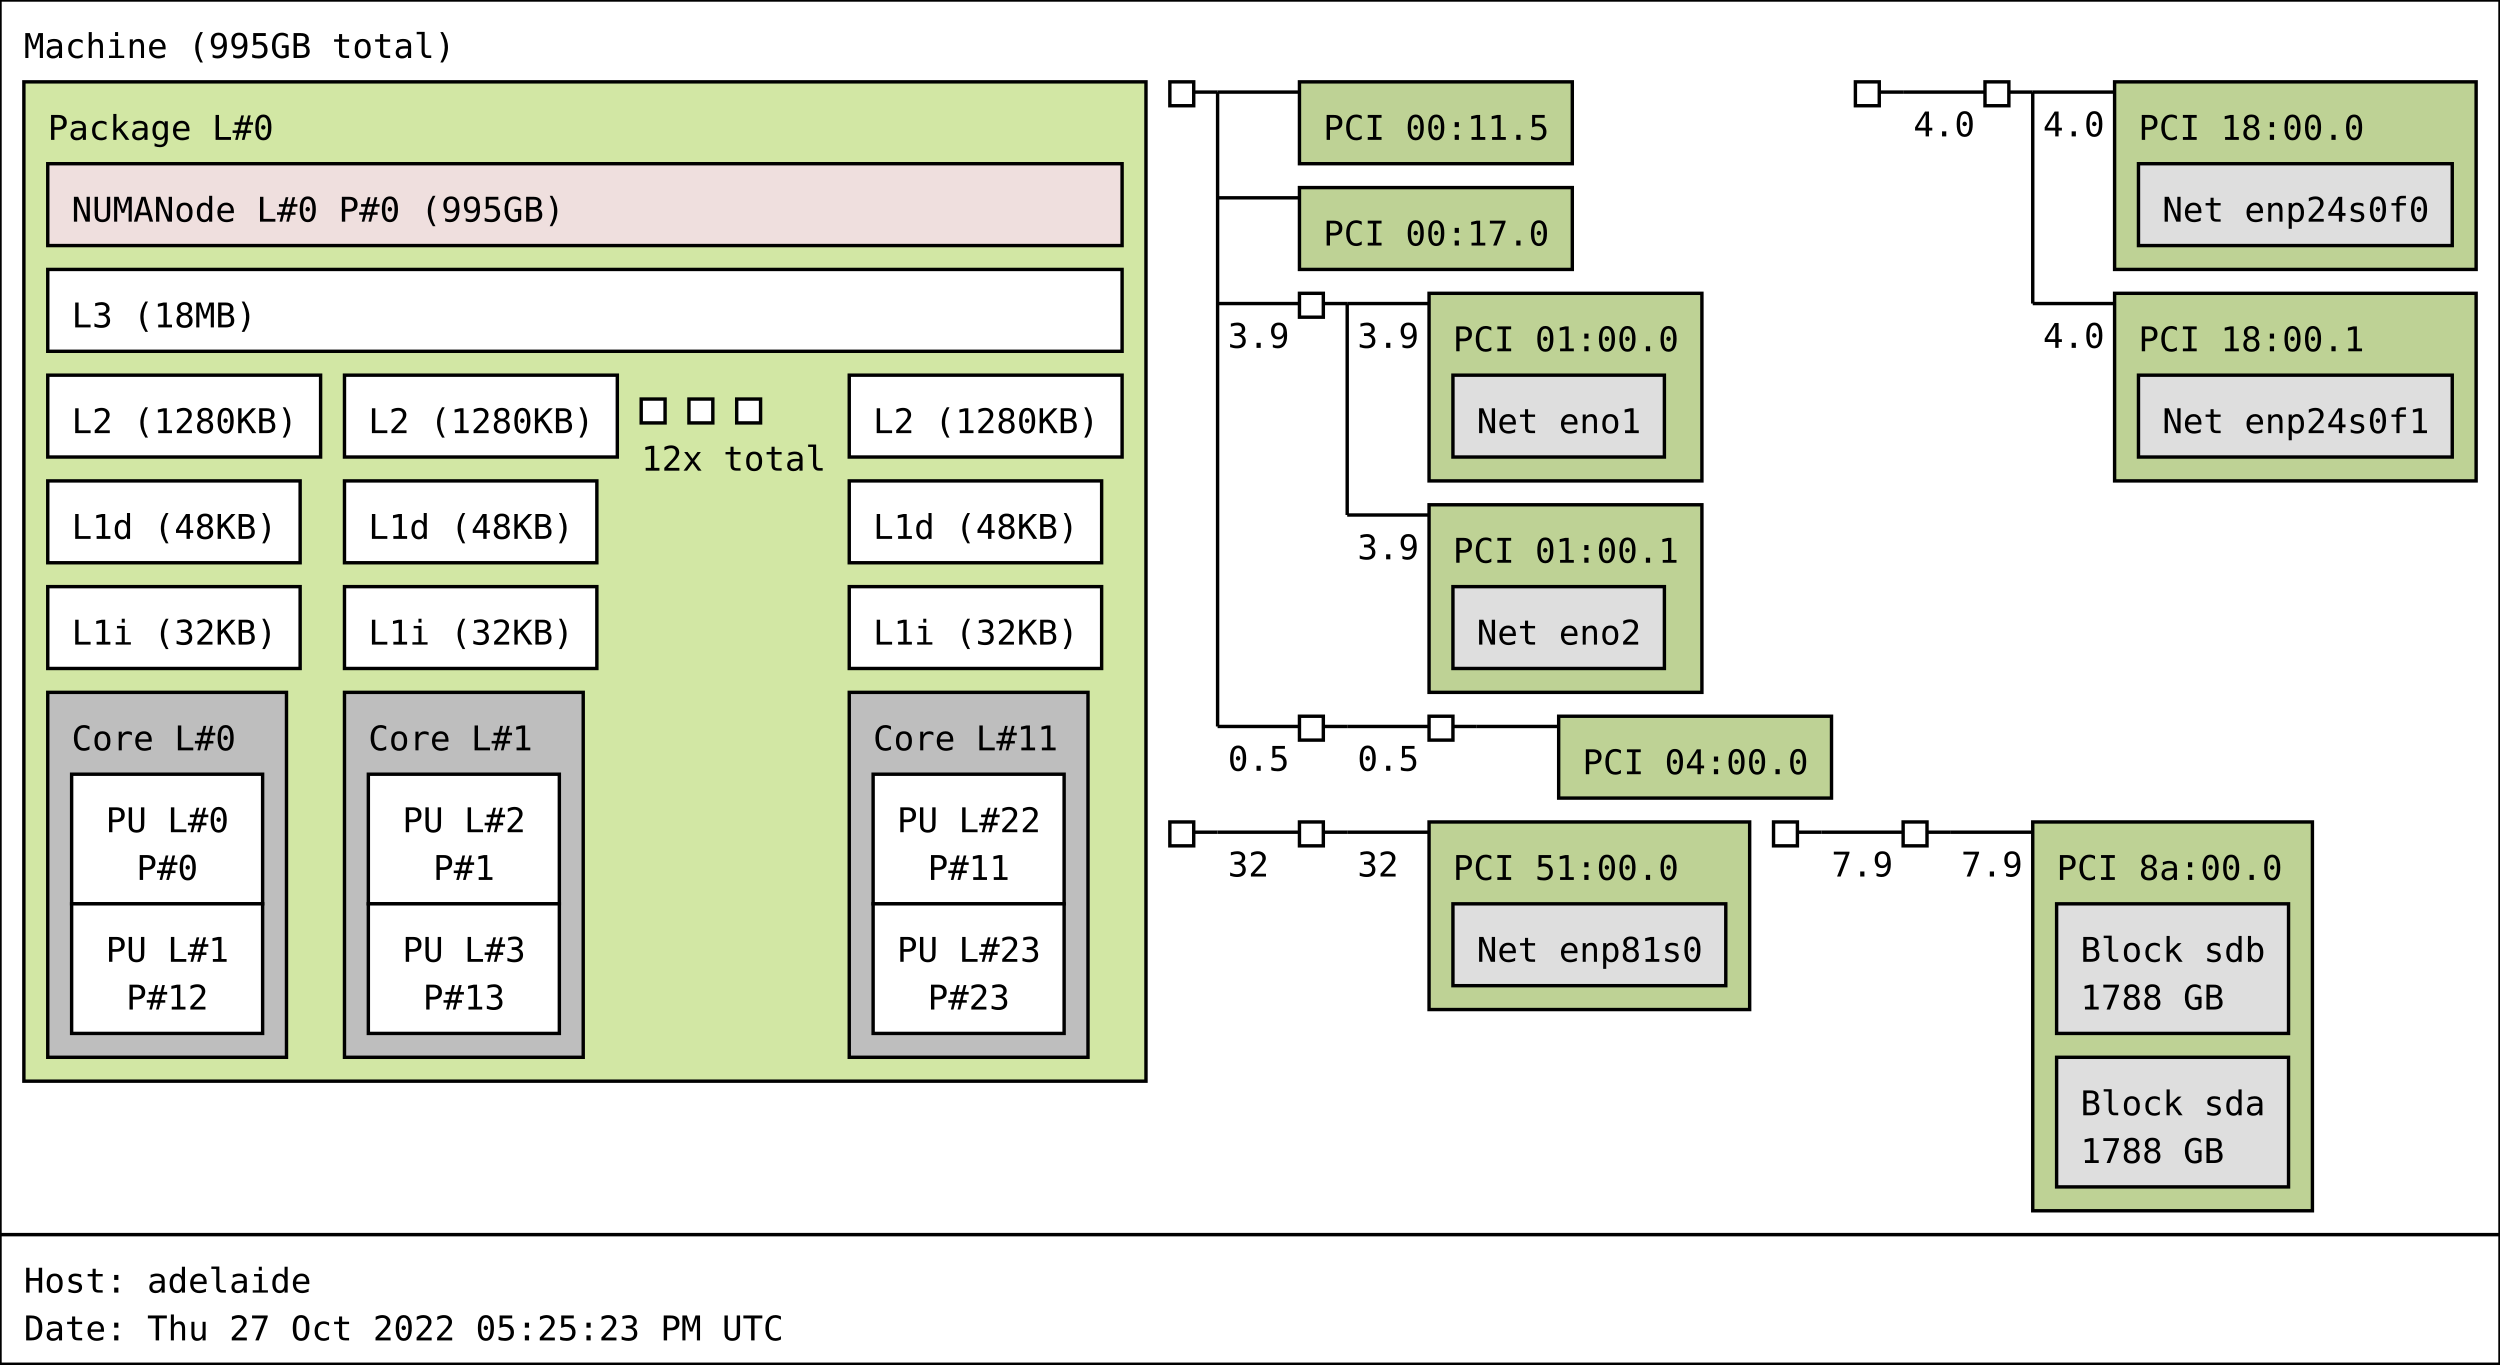
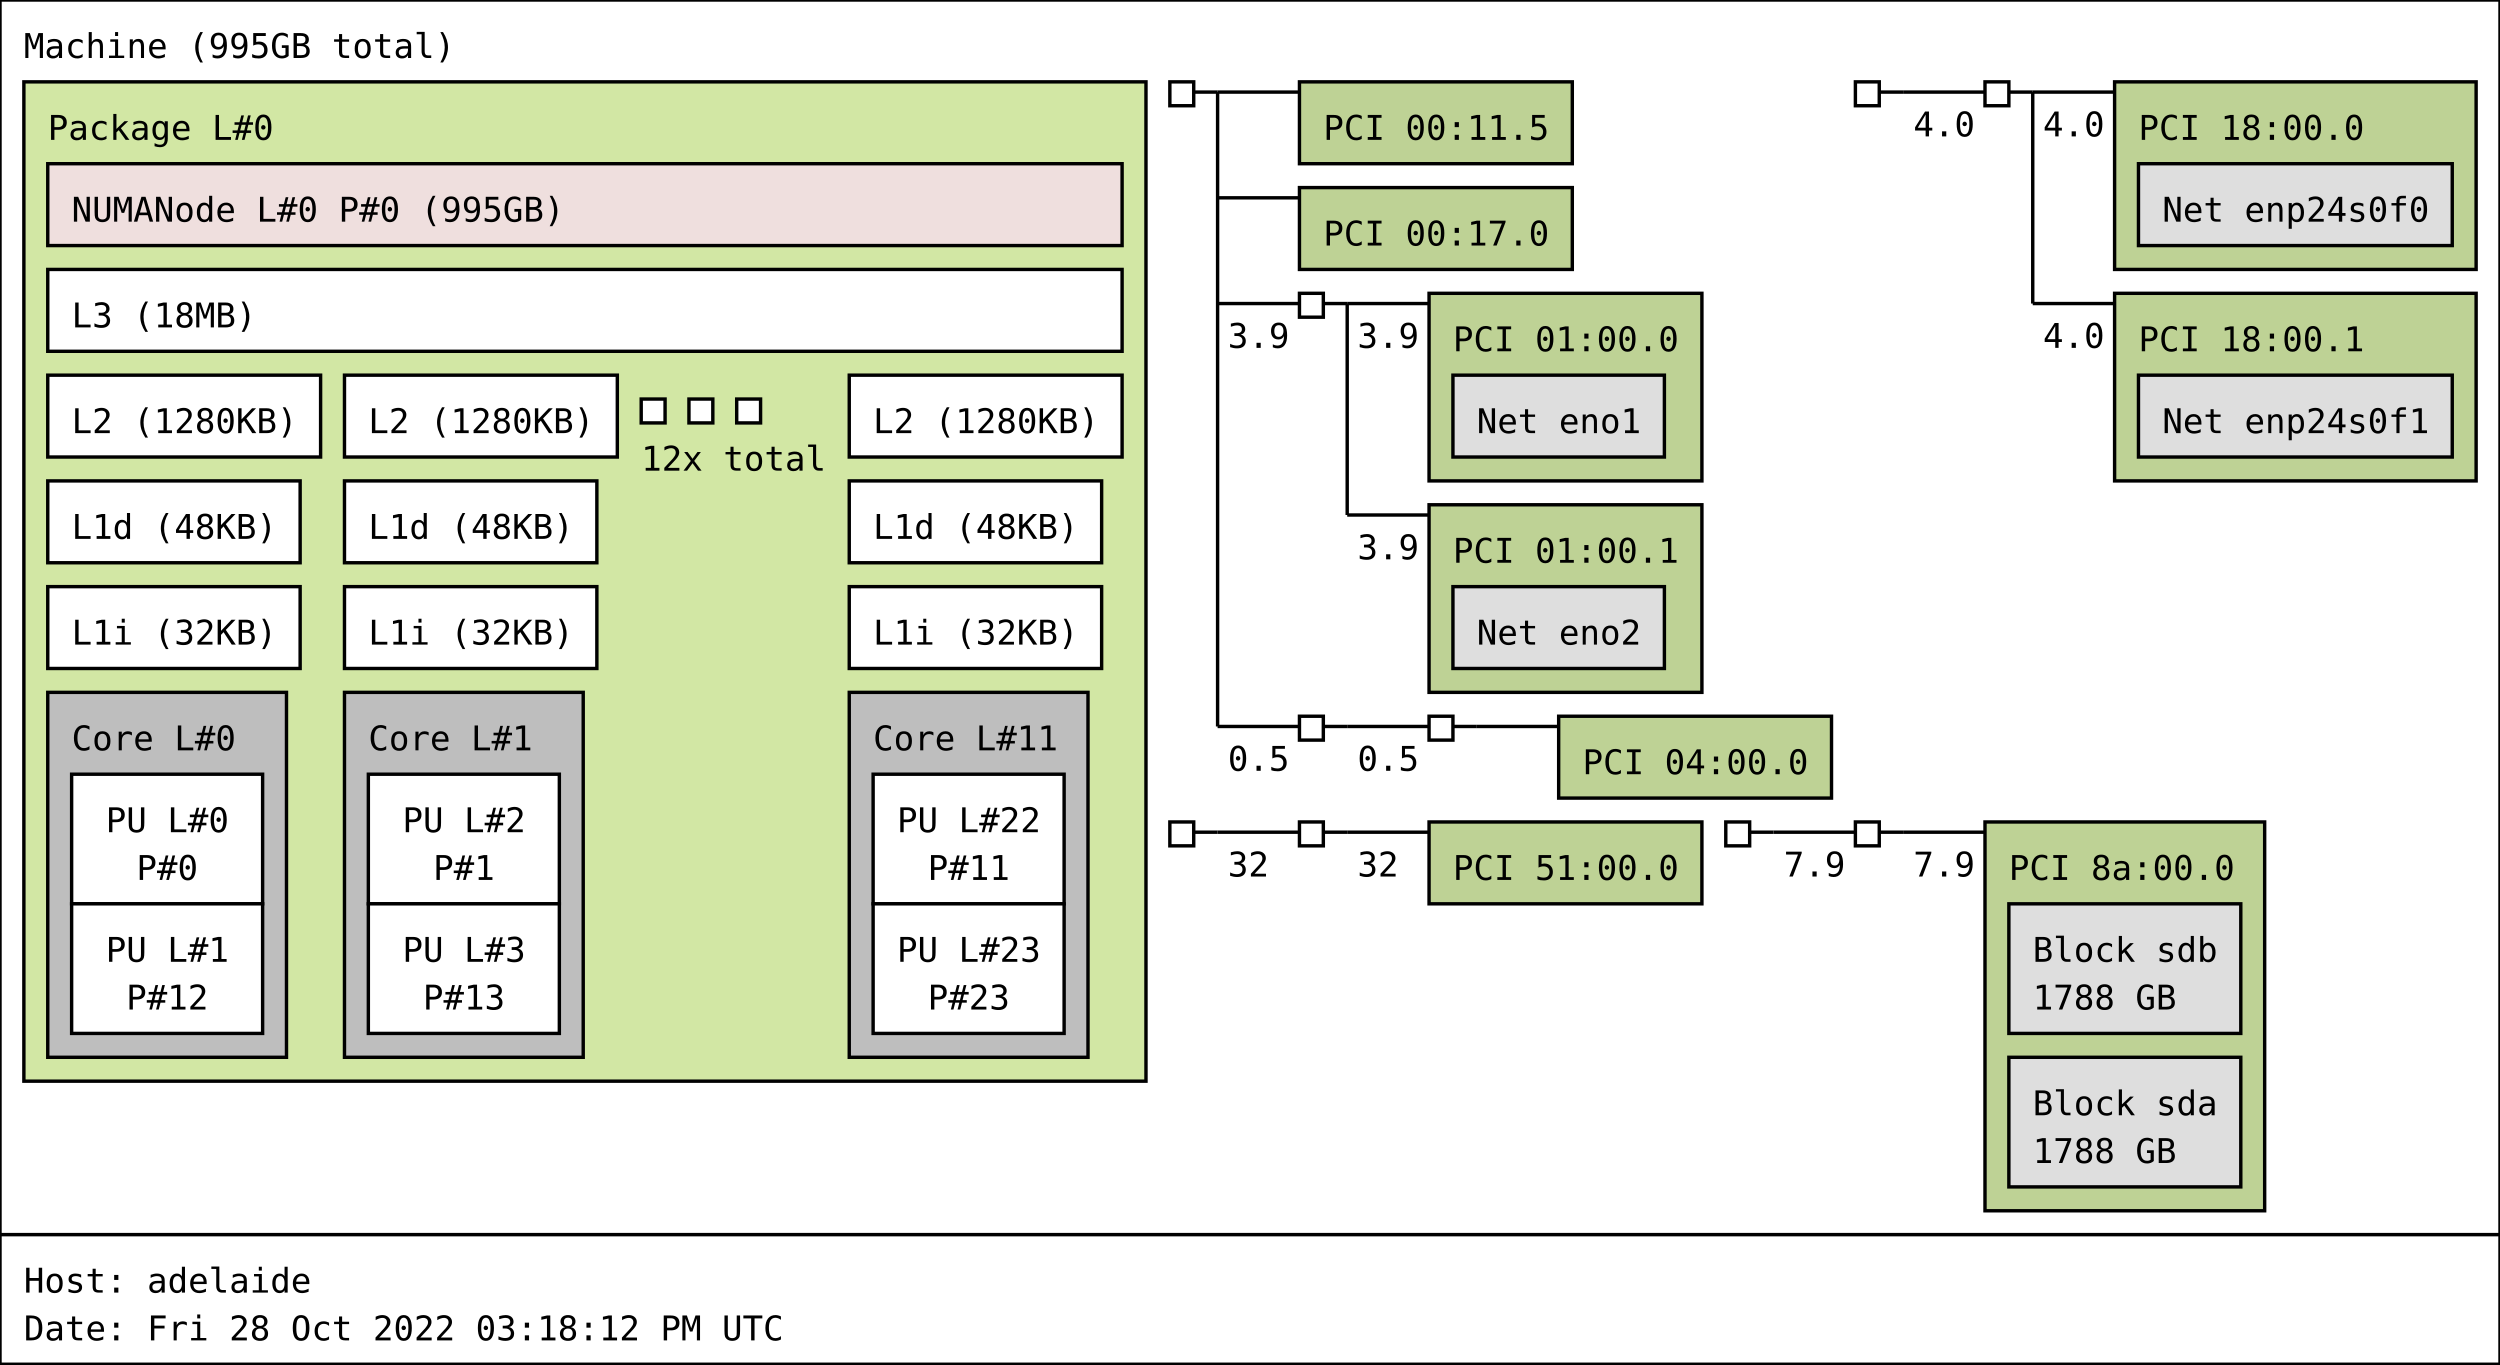
<svg xmlns="http://www.w3.org/2000/svg" width="733px" height="400px" viewBox="0 0 733px 400px" version="1.1">
  <rect id="Machine_0_rect" class="Machine" x="0" y="0" width="733" height="362" fill="rgb(255,255,255)" stroke="rgb(0,0,0)" stroke-width="1" />
  <text id="Machine_0_text" class="Machine" font-family="Monospace" x="7" y="17" fill="rgb(0,0,0)" font-size="10px">Machine (995GB total)</text>
  <rect id="Package_0_rect" class="Package" x="7" y="24" width="329" height="293" fill="rgb(210,231,164)" stroke="rgb(0,0,0)" stroke-width="1" />
  <text id="Package_0_text" class="Package" font-family="Monospace" x="14" y="41" fill="rgb(0,0,0)" font-size="10px">Package L#0</text>
  <rect id="L3_0_rect" class="L3" x="14" y="79" width="315" height="24" fill="rgb(255,255,255)" stroke="rgb(0,0,0)" stroke-width="1" />
  <text id="L3_0_text" class="L3" font-family="Monospace" x="21" y="96" fill="rgb(0,0,0)" font-size="10px">L3 (18MB)</text>
  <rect id="L2_0_rect" class="L2" x="14" y="110" width="80" height="24" fill="rgb(255,255,255)" stroke="rgb(0,0,0)" stroke-width="1" />
  <text id="L2_0_text" class="L2" font-family="Monospace" x="21" y="127" fill="rgb(0,0,0)" font-size="10px">L2 (1280KB)</text>
  <rect id="L1d_0_rect" class="L1d" x="14" y="141" width="74" height="24" fill="rgb(255,255,255)" stroke="rgb(0,0,0)" stroke-width="1" />
  <text id="L1d_0_text" class="L1d" font-family="Monospace" x="21" y="158" fill="rgb(0,0,0)" font-size="10px">L1d (48KB)</text>
  <rect id="L1i_0_rect" class="L1i" x="14" y="172" width="74" height="24" fill="rgb(255,255,255)" stroke="rgb(0,0,0)" stroke-width="1" />
  <text id="L1i_0_text" class="L1i" font-family="Monospace" x="21" y="189" fill="rgb(0,0,0)" font-size="10px">L1i (32KB)</text>
  <rect id="Core_0_rect" class="Core" x="14" y="203" width="70" height="107" fill="rgb(190,190,190)" stroke="rgb(0,0,0)" stroke-width="1" />
  <text id="Core_0_text" class="Core" font-family="Monospace" x="21" y="220" fill="rgb(0,0,0)" font-size="10px">Core L#0</text>
  <rect id="PU_0_rect" class="PU" x="21" y="227" width="56" height="38" fill="rgb(255,255,255)" stroke="rgb(0,0,0)" stroke-width="1" />
  <text id="PU_0_text" class="PU" font-family="Monospace" x="31" y="244" fill="rgb(0,0,0)" font-size="10px">PU L#0</text>
  <text id="PU_0_text_1" class="PU" font-family="Monospace" x="40" y="258" fill="rgb(0,0,0)" font-size="10px">P#0</text>
  <rect id="PU_1_rect" class="PU" x="21" y="265" width="56" height="38" fill="rgb(255,255,255)" stroke="rgb(0,0,0)" stroke-width="1" />
  <text id="PU_1_text" class="PU" font-family="Monospace" x="31" y="282" fill="rgb(0,0,0)" font-size="10px">PU L#1</text>
  <text id="PU_1_text_1" class="PU" font-family="Monospace" x="37" y="296" fill="rgb(0,0,0)" font-size="10px">P#12</text>
  <rect id="L2_1_rect" class="L2" x="101" y="110" width="80" height="24" fill="rgb(255,255,255)" stroke="rgb(0,0,0)" stroke-width="1" />
  <text id="L2_1_text" class="L2" font-family="Monospace" x="108" y="127" fill="rgb(0,0,0)" font-size="10px">L2 (1280KB)</text>
  <rect id="L1d_1_rect" class="L1d" x="101" y="141" width="74" height="24" fill="rgb(255,255,255)" stroke="rgb(0,0,0)" stroke-width="1" />
  <text id="L1d_1_text" class="L1d" font-family="Monospace" x="108" y="158" fill="rgb(0,0,0)" font-size="10px">L1d (48KB)</text>
  <rect id="L1i_1_rect" class="L1i" x="101" y="172" width="74" height="24" fill="rgb(255,255,255)" stroke="rgb(0,0,0)" stroke-width="1" />
  <text id="L1i_1_text" class="L1i" font-family="Monospace" x="108" y="189" fill="rgb(0,0,0)" font-size="10px">L1i (32KB)</text>
  <rect id="Core_1_rect" class="Core" x="101" y="203" width="70" height="107" fill="rgb(190,190,190)" stroke="rgb(0,0,0)" stroke-width="1" />
  <text id="Core_1_text" class="Core" font-family="Monospace" x="108" y="220" fill="rgb(0,0,0)" font-size="10px">Core L#1</text>
  <rect id="PU_2_rect" class="PU" x="108" y="227" width="56" height="38" fill="rgb(255,255,255)" stroke="rgb(0,0,0)" stroke-width="1" />
  <text id="PU_2_text" class="PU" font-family="Monospace" x="118" y="244" fill="rgb(0,0,0)" font-size="10px">PU L#2</text>
  <text id="PU_2_text_1" class="PU" font-family="Monospace" x="127" y="258" fill="rgb(0,0,0)" font-size="10px">P#1</text>
  <rect id="PU_3_rect" class="PU" x="108" y="265" width="56" height="38" fill="rgb(255,255,255)" stroke="rgb(0,0,0)" stroke-width="1" />
  <text id="PU_3_text" class="PU" font-family="Monospace" x="118" y="282" fill="rgb(0,0,0)" font-size="10px">PU L#3</text>
  <text id="PU_3_text_1" class="PU" font-family="Monospace" x="124" y="296" fill="rgb(0,0,0)" font-size="10px">P#13</text>
  <rect id="L2_2_rect" class="L2" x="188" y="117" width="7" height="7" fill="rgb(255,255,255)" stroke="rgb(0,0,0)" stroke-width="1" />
  <rect id="L2_2_rect" class="L2" x="202" y="117" width="7" height="7" fill="rgb(255,255,255)" stroke="rgb(0,0,0)" stroke-width="1" />
  <rect id="L2_2_rect" class="L2" x="216" y="117" width="7" height="7" fill="rgb(255,255,255)" stroke="rgb(0,0,0)" stroke-width="1" />
  <text id="L2_2_text" class="L2" font-family="Monospace" x="188" y="138" fill="rgb(0,0,0)" font-size="10px">12x total</text>
  <rect id="L2_11_rect" class="L2" x="249" y="110" width="80" height="24" fill="rgb(255,255,255)" stroke="rgb(0,0,0)" stroke-width="1" />
  <text id="L2_11_text" class="L2" font-family="Monospace" x="256" y="127" fill="rgb(0,0,0)" font-size="10px">L2 (1280KB)</text>
  <rect id="L1d_11_rect" class="L1d" x="249" y="141" width="74" height="24" fill="rgb(255,255,255)" stroke="rgb(0,0,0)" stroke-width="1" />
  <text id="L1d_11_text" class="L1d" font-family="Monospace" x="256" y="158" fill="rgb(0,0,0)" font-size="10px">L1d (48KB)</text>
  <rect id="L1i_11_rect" class="L1i" x="249" y="172" width="74" height="24" fill="rgb(255,255,255)" stroke="rgb(0,0,0)" stroke-width="1" />
  <text id="L1i_11_text" class="L1i" font-family="Monospace" x="256" y="189" fill="rgb(0,0,0)" font-size="10px">L1i (32KB)</text>
  <rect id="Core_11_rect" class="Core" x="249" y="203" width="70" height="107" fill="rgb(190,190,190)" stroke="rgb(0,0,0)" stroke-width="1" />
  <text id="Core_11_text" class="Core" font-family="Monospace" x="256" y="220" fill="rgb(0,0,0)" font-size="10px">Core L#11</text>
  <rect id="PU_22_rect" class="PU" x="256" y="227" width="56" height="38" fill="rgb(255,255,255)" stroke="rgb(0,0,0)" stroke-width="1" />
  <text id="PU_22_text" class="PU" font-family="Monospace" x="263" y="244" fill="rgb(0,0,0)" font-size="10px">PU L#22</text>
  <text id="PU_22_text_1" class="PU" font-family="Monospace" x="272" y="258" fill="rgb(0,0,0)" font-size="10px">P#11</text>
  <rect id="PU_23_rect" class="PU" x="256" y="265" width="56" height="38" fill="rgb(255,255,255)" stroke="rgb(0,0,0)" stroke-width="1" />
  <text id="PU_23_text" class="PU" font-family="Monospace" x="263" y="282" fill="rgb(0,0,0)" font-size="10px">PU L#23</text>
  <text id="PU_23_text_1" class="PU" font-family="Monospace" x="272" y="296" fill="rgb(0,0,0)" font-size="10px">P#23</text>
  <rect id="NUMANode_0_rect" class="NUMANode" x="14" y="48" width="315" height="24" fill="rgb(239,223,222)" stroke="rgb(0,0,0)" stroke-width="1" />
  <text id="NUMANode_0_text" class="NUMANode" font-family="Monospace" x="21" y="65" fill="rgb(0,0,0)" font-size="10px">NUMANode L#0 P#0 (995GB)</text>
  <rect id="HostBridge_0_rect" class="HostBridge" x="343" y="24" width="7" height="7" fill="rgb(255,255,255)" stroke="rgb(0,0,0)" stroke-width="1" />
  <line id="HostBridge_0_line" class="HostBridge" x1="350" y1="27" x2="357" y2="27" stroke="rgb(0,0,0)" stroke-width="1" />
  <line id="HostBridge_0_line_2" class="HostBridge" x1="357" y1="27" x2="381" y2="27" stroke="rgb(0,0,0)" stroke-width="1" />
  <line id="HostBridge_0_line_3" class="HostBridge" x1="357" y1="58" x2="381" y2="58" stroke="rgb(0,0,0)" stroke-width="1" />
  <line id="HostBridge_0_line_4" class="HostBridge" x1="357" y1="89" x2="381" y2="89" stroke="rgb(0,0,0)" stroke-width="1" />
  <text id="HostBridge_0_text_4" class="HostBridge" font-family="Monospace" x="360" y="102" fill="rgb(0,0,0)" font-size="10px">3.9</text>
  <line id="HostBridge_0_line_5" class="HostBridge" x1="357" y1="213" x2="381" y2="213" stroke="rgb(0,0,0)" stroke-width="1" />
  <text id="HostBridge_0_text_5" class="HostBridge" font-family="Monospace" x="360" y="226" fill="rgb(0,0,0)" font-size="10px">0.5</text>
  <line id="HostBridge_0_line_1" class="HostBridge" x1="357" y1="27" x2="357" y2="213" stroke="rgb(0,0,0)" stroke-width="1" />
  <rect id="PCI_0_rect" class="PCI" x="381" y="24" width="80" height="24" fill="rgb(190,210,149)" stroke="rgb(0,0,0)" stroke-width="1" />
  <text id="PCI_0_text" class="PCI" font-family="Monospace" x="388" y="41" fill="rgb(0,0,0)" font-size="10px">PCI 00:11.5</text>
  <rect id="PCI_1_rect" class="PCI" x="381" y="55" width="80" height="24" fill="rgb(190,210,149)" stroke="rgb(0,0,0)" stroke-width="1" />
  <text id="PCI_1_text" class="PCI" font-family="Monospace" x="388" y="72" fill="rgb(0,0,0)" font-size="10px">PCI 00:17.0</text>
  <rect id="PCIBridge_1_rect" class="PCIBridge" x="381" y="86" width="7" height="7" fill="rgb(255,255,255)" stroke="rgb(0,0,0)" stroke-width="1" />
  <line id="PCIBridge_1_line" class="PCIBridge" x1="388" y1="89" x2="395" y2="89" stroke="rgb(0,0,0)" stroke-width="1" />
  <line id="PCIBridge_1_line_2" class="PCIBridge" x1="395" y1="89" x2="419" y2="89" stroke="rgb(0,0,0)" stroke-width="1" />
  <text id="PCIBridge_1_text_2" class="PCIBridge" font-family="Monospace" x="398" y="102" fill="rgb(0,0,0)" font-size="10px">3.9</text>
  <line id="PCIBridge_1_line_3" class="PCIBridge" x1="395" y1="151" x2="419" y2="151" stroke="rgb(0,0,0)" stroke-width="1" />
  <text id="PCIBridge_1_text_3" class="PCIBridge" font-family="Monospace" x="398" y="164" fill="rgb(0,0,0)" font-size="10px">3.9</text>
  <line id="PCIBridge_1_line_1" class="PCIBridge" x1="395" y1="89" x2="395" y2="151" stroke="rgb(0,0,0)" stroke-width="1" />
  <rect id="PCI_2_rect" class="PCI" x="419" y="86" width="80" height="55" fill="rgb(190,210,149)" stroke="rgb(0,0,0)" stroke-width="1" />
  <text id="PCI_2_text" class="PCI" font-family="Monospace" x="426" y="103" fill="rgb(0,0,0)" font-size="10px">PCI 01:00.0</text>
  <rect id="Net_0_rect" class="Net" x="426" y="110" width="62" height="24" fill="rgb(222,222,222)" stroke="rgb(0,0,0)" stroke-width="1" />
  <text id="Net_0_text" class="Net" font-family="Monospace" x="433" y="127" fill="rgb(0,0,0)" font-size="10px">Net eno1</text>
  <rect id="PCI_3_rect" class="PCI" x="419" y="148" width="80" height="55" fill="rgb(190,210,149)" stroke="rgb(0,0,0)" stroke-width="1" />
  <text id="PCI_3_text" class="PCI" font-family="Monospace" x="426" y="165" fill="rgb(0,0,0)" font-size="10px">PCI 01:00.1</text>
  <rect id="Net_1_rect" class="Net" x="426" y="172" width="62" height="24" fill="rgb(222,222,222)" stroke="rgb(0,0,0)" stroke-width="1" />
  <text id="Net_1_text" class="Net" font-family="Monospace" x="433" y="189" fill="rgb(0,0,0)" font-size="10px">Net eno2</text>
  <rect id="PCIBridge_2_rect" class="PCIBridge" x="381" y="210" width="7" height="7" fill="rgb(255,255,255)" stroke="rgb(0,0,0)" stroke-width="1" />
  <line id="PCIBridge_2_line" class="PCIBridge" x1="388" y1="213" x2="395" y2="213" stroke="rgb(0,0,0)" stroke-width="1" />
  <line id="PCIBridge_2_line_2" class="PCIBridge" x1="395" y1="213" x2="419" y2="213" stroke="rgb(0,0,0)" stroke-width="1" />
  <text id="PCIBridge_2_text_2" class="PCIBridge" font-family="Monospace" x="398" y="226" fill="rgb(0,0,0)" font-size="10px">0.5</text>
  <line id="PCIBridge_2_line_1" class="PCIBridge" x1="395" y1="213" x2="395" y2="213" stroke="rgb(0,0,0)" stroke-width="1" />
  <rect id="PCIBridge_3_rect" class="PCIBridge" x="419" y="210" width="7" height="7" fill="rgb(255,255,255)" stroke="rgb(0,0,0)" stroke-width="1" />
  <line id="PCIBridge_3_line" class="PCIBridge" x1="426" y1="213" x2="433" y2="213" stroke="rgb(0,0,0)" stroke-width="1" />
  <line id="PCIBridge_3_line_2" class="PCIBridge" x1="433" y1="213" x2="457" y2="213" stroke="rgb(0,0,0)" stroke-width="1" />
  <line id="PCIBridge_3_line_1" class="PCIBridge" x1="433" y1="213" x2="433" y2="213" stroke="rgb(0,0,0)" stroke-width="1" />
  <rect id="PCI_4_rect" class="PCI" x="457" y="210" width="80" height="24" fill="rgb(190,210,149)" stroke="rgb(0,0,0)" stroke-width="1" />
  <text id="PCI_4_text" class="PCI" font-family="Monospace" x="464" y="227" fill="rgb(0,0,0)" font-size="10px">PCI 04:00.0</text>
  <rect id="HostBridge_4_rect" class="HostBridge" x="544" y="24" width="7" height="7" fill="rgb(255,255,255)" stroke="rgb(0,0,0)" stroke-width="1" />
  <line id="HostBridge_4_line" class="HostBridge" x1="551" y1="27" x2="558" y2="27" stroke="rgb(0,0,0)" stroke-width="1" />
  <line id="HostBridge_4_line_2" class="HostBridge" x1="558" y1="27" x2="582" y2="27" stroke="rgb(0,0,0)" stroke-width="1" />
  <text id="HostBridge_4_text_2" class="HostBridge" font-family="Monospace" x="561" y="40" fill="rgb(0,0,0)" font-size="10px">4.0</text>
  <line id="HostBridge_4_line_1" class="HostBridge" x1="558" y1="27" x2="558" y2="27" stroke="rgb(0,0,0)" stroke-width="1" />
  <rect id="PCIBridge_5_rect" class="PCIBridge" x="582" y="24" width="7" height="7" fill="rgb(255,255,255)" stroke="rgb(0,0,0)" stroke-width="1" />
  <line id="PCIBridge_5_line" class="PCIBridge" x1="589" y1="27" x2="596" y2="27" stroke="rgb(0,0,0)" stroke-width="1" />
  <line id="PCIBridge_5_line_2" class="PCIBridge" x1="596" y1="27" x2="620" y2="27" stroke="rgb(0,0,0)" stroke-width="1" />
  <text id="PCIBridge_5_text_2" class="PCIBridge" font-family="Monospace" x="599" y="40" fill="rgb(0,0,0)" font-size="10px">4.0</text>
  <line id="PCIBridge_5_line_3" class="PCIBridge" x1="596" y1="89" x2="620" y2="89" stroke="rgb(0,0,0)" stroke-width="1" />
  <text id="PCIBridge_5_text_3" class="PCIBridge" font-family="Monospace" x="599" y="102" fill="rgb(0,0,0)" font-size="10px">4.0</text>
  <line id="PCIBridge_5_line_1" class="PCIBridge" x1="596" y1="27" x2="596" y2="89" stroke="rgb(0,0,0)" stroke-width="1" />
  <rect id="PCI_5_rect" class="PCI" x="620" y="24" width="106" height="55" fill="rgb(190,210,149)" stroke="rgb(0,0,0)" stroke-width="1" />
  <text id="PCI_5_text" class="PCI" font-family="Monospace" x="627" y="41" fill="rgb(0,0,0)" font-size="10px">PCI 18:00.0</text>
  <rect id="Net_2_rect" class="Net" x="627" y="48" width="92" height="24" fill="rgb(222,222,222)" stroke="rgb(0,0,0)" stroke-width="1" />
  <text id="Net_2_text" class="Net" font-family="Monospace" x="634" y="65" fill="rgb(0,0,0)" font-size="10px">Net enp24s0f0</text>
  <rect id="PCI_6_rect" class="PCI" x="620" y="86" width="106" height="55" fill="rgb(190,210,149)" stroke="rgb(0,0,0)" stroke-width="1" />
  <text id="PCI_6_text" class="PCI" font-family="Monospace" x="627" y="103" fill="rgb(0,0,0)" font-size="10px">PCI 18:00.1</text>
  <rect id="Net_3_rect" class="Net" x="627" y="110" width="92" height="24" fill="rgb(222,222,222)" stroke="rgb(0,0,0)" stroke-width="1" />
  <text id="Net_3_text" class="Net" font-family="Monospace" x="634" y="127" fill="rgb(0,0,0)" font-size="10px">Net enp24s0f1</text>
  <rect id="HostBridge_6_rect" class="HostBridge" x="343" y="241" width="7" height="7" fill="rgb(255,255,255)" stroke="rgb(0,0,0)" stroke-width="1" />
  <line id="HostBridge_6_line" class="HostBridge" x1="350" y1="244" x2="357" y2="244" stroke="rgb(0,0,0)" stroke-width="1" />
  <line id="HostBridge_6_line_2" class="HostBridge" x1="357" y1="244" x2="381" y2="244" stroke="rgb(0,0,0)" stroke-width="1" />
  <text id="HostBridge_6_text_2" class="HostBridge" font-family="Monospace" x="360" y="257" fill="rgb(0,0,0)" font-size="10px">32</text>
  <line id="HostBridge_6_line_1" class="HostBridge" x1="357" y1="244" x2="357" y2="244" stroke="rgb(0,0,0)" stroke-width="1" />
  <rect id="PCIBridge_7_rect" class="PCIBridge" x="381" y="241" width="7" height="7" fill="rgb(255,255,255)" stroke="rgb(0,0,0)" stroke-width="1" />
  <line id="PCIBridge_7_line" class="PCIBridge" x1="388" y1="244" x2="395" y2="244" stroke="rgb(0,0,0)" stroke-width="1" />
  <line id="PCIBridge_7_line_2" class="PCIBridge" x1="395" y1="244" x2="419" y2="244" stroke="rgb(0,0,0)" stroke-width="1" />
  <text id="PCIBridge_7_text_2" class="PCIBridge" font-family="Monospace" x="398" y="257" fill="rgb(0,0,0)" font-size="10px">32</text>
  <line id="PCIBridge_7_line_1" class="PCIBridge" x1="395" y1="244" x2="395" y2="244" stroke="rgb(0,0,0)" stroke-width="1" />
-   <rect id="PCI_7_rect" class="PCI" x="419" y="241" width="94" height="55" fill="rgb(190,210,149)" stroke="rgb(0,0,0)" stroke-width="1" />
+   <rect id="PCI_7_rect" class="PCI" x="419" y="241" width="80" height="24" fill="rgb(190,210,149)" stroke="rgb(0,0,0)" stroke-width="1" />
  <text id="PCI_7_text" class="PCI" font-family="Monospace" x="426" y="258" fill="rgb(0,0,0)" font-size="10px">PCI 51:00.0</text>
-   <rect id="Net_4_rect" class="Net" x="426" y="265" width="80" height="24" fill="rgb(222,222,222)" stroke="rgb(0,0,0)" stroke-width="1" />
-   <text id="Net_4_text" class="Net" font-family="Monospace" x="433" y="282" fill="rgb(0,0,0)" font-size="10px">Net enp81s0</text>
-   <rect id="HostBridge_8_rect" class="HostBridge" x="520" y="241" width="7" height="7" fill="rgb(255,255,255)" stroke="rgb(0,0,0)" stroke-width="1" />
-   <line id="HostBridge_8_line" class="HostBridge" x1="527" y1="244" x2="534" y2="244" stroke="rgb(0,0,0)" stroke-width="1" />
-   <line id="HostBridge_8_line_2" class="HostBridge" x1="534" y1="244" x2="558" y2="244" stroke="rgb(0,0,0)" stroke-width="1" />
-   <text id="HostBridge_8_text_2" class="HostBridge" font-family="Monospace" x="537" y="257" fill="rgb(0,0,0)" font-size="10px">7.9</text>
-   <line id="HostBridge_8_line_1" class="HostBridge" x1="534" y1="244" x2="534" y2="244" stroke="rgb(0,0,0)" stroke-width="1" />
-   <rect id="PCIBridge_9_rect" class="PCIBridge" x="558" y="241" width="7" height="7" fill="rgb(255,255,255)" stroke="rgb(0,0,0)" stroke-width="1" />
-   <line id="PCIBridge_9_line" class="PCIBridge" x1="565" y1="244" x2="572" y2="244" stroke="rgb(0,0,0)" stroke-width="1" />
-   <line id="PCIBridge_9_line_2" class="PCIBridge" x1="572" y1="244" x2="596" y2="244" stroke="rgb(0,0,0)" stroke-width="1" />
-   <text id="PCIBridge_9_text_2" class="PCIBridge" font-family="Monospace" x="575" y="257" fill="rgb(0,0,0)" font-size="10px">7.9</text>
-   <line id="PCIBridge_9_line_1" class="PCIBridge" x1="572" y1="244" x2="572" y2="244" stroke="rgb(0,0,0)" stroke-width="1" />
-   <rect id="PCI_8_rect" class="PCI" x="596" y="241" width="82" height="114" fill="rgb(190,210,149)" stroke="rgb(0,0,0)" stroke-width="1" />
-   <text id="PCI_8_text" class="PCI" font-family="Monospace" x="603" y="258" fill="rgb(0,0,0)" font-size="10px">PCI 8a:00.0</text>
-   <rect id="Block_5_rect" class="Block" x="603" y="265" width="68" height="38" fill="rgb(222,222,222)" stroke="rgb(0,0,0)" stroke-width="1" />
-   <text id="Block_5_text" class="Block" font-family="Monospace" x="610" y="282" fill="rgb(0,0,0)" font-size="10px">Block sdb</text>
-   <text id="Block_5_text_1" class="Block" font-family="Monospace" x="610" y="296" fill="rgb(0,0,0)" font-size="10px">1788 GB</text>
-   <rect id="Block_6_rect" class="Block" x="603" y="310" width="68" height="38" fill="rgb(222,222,222)" stroke="rgb(0,0,0)" stroke-width="1" />
-   <text id="Block_6_text" class="Block" font-family="Monospace" x="610" y="327" fill="rgb(0,0,0)" font-size="10px">Block sda</text>
-   <text id="Block_6_text_1" class="Block" font-family="Monospace" x="610" y="341" fill="rgb(0,0,0)" font-size="10px">1788 GB</text>
+   <rect id="HostBridge_8_rect" class="HostBridge" x="506" y="241" width="7" height="7" fill="rgb(255,255,255)" stroke="rgb(0,0,0)" stroke-width="1" />
+   <line id="HostBridge_8_line" class="HostBridge" x1="513" y1="244" x2="520" y2="244" stroke="rgb(0,0,0)" stroke-width="1" />
+   <line id="HostBridge_8_line_2" class="HostBridge" x1="520" y1="244" x2="544" y2="244" stroke="rgb(0,0,0)" stroke-width="1" />
+   <text id="HostBridge_8_text_2" class="HostBridge" font-family="Monospace" x="523" y="257" fill="rgb(0,0,0)" font-size="10px">7.9</text>
+   <line id="HostBridge_8_line_1" class="HostBridge" x1="520" y1="244" x2="520" y2="244" stroke="rgb(0,0,0)" stroke-width="1" />
+   <rect id="PCIBridge_9_rect" class="PCIBridge" x="544" y="241" width="7" height="7" fill="rgb(255,255,255)" stroke="rgb(0,0,0)" stroke-width="1" />
+   <line id="PCIBridge_9_line" class="PCIBridge" x1="551" y1="244" x2="558" y2="244" stroke="rgb(0,0,0)" stroke-width="1" />
+   <line id="PCIBridge_9_line_2" class="PCIBridge" x1="558" y1="244" x2="582" y2="244" stroke="rgb(0,0,0)" stroke-width="1" />
+   <text id="PCIBridge_9_text_2" class="PCIBridge" font-family="Monospace" x="561" y="257" fill="rgb(0,0,0)" font-size="10px">7.9</text>
+   <line id="PCIBridge_9_line_1" class="PCIBridge" x1="558" y1="244" x2="558" y2="244" stroke="rgb(0,0,0)" stroke-width="1" />
+   <rect id="PCI_8_rect" class="PCI" x="582" y="241" width="82" height="114" fill="rgb(190,210,149)" stroke="rgb(0,0,0)" stroke-width="1" />
+   <text id="PCI_8_text" class="PCI" font-family="Monospace" x="589" y="258" fill="rgb(0,0,0)" font-size="10px">PCI 8a:00.0</text>
+   <rect id="Block_4_rect" class="Block" x="589" y="265" width="68" height="38" fill="rgb(222,222,222)" stroke="rgb(0,0,0)" stroke-width="1" />
+   <text id="Block_4_text" class="Block" font-family="Monospace" x="596" y="282" fill="rgb(0,0,0)" font-size="10px">Block sdb</text>
+   <text id="Block_4_text_1" class="Block" font-family="Monospace" x="596" y="296" fill="rgb(0,0,0)" font-size="10px">1788 GB</text>
+   <rect id="Block_5_rect" class="Block" x="589" y="310" width="68" height="38" fill="rgb(222,222,222)" stroke="rgb(0,0,0)" stroke-width="1" />
+   <text id="Block_5_text" class="Block" font-family="Monospace" x="596" y="327" fill="rgb(0,0,0)" font-size="10px">Block sda</text>
+   <text id="Block_5_text_1" class="Block" font-family="Monospace" x="596" y="341" fill="rgb(0,0,0)" font-size="10px">1788 GB</text>
  <rect id="anon_rect" x="0" y="362" width="733" height="38" fill="rgb(255,255,255)" stroke="rgb(0,0,0)" stroke-width="1" />
  <text id="anon_text" font-family="Monospace" x="7" y="379" fill="rgb(0,0,0)" font-size="10px">Host: adelaide</text>
-   <text id="anon_text_1" font-family="Monospace" x="7" y="393" fill="rgb(0,0,0)" font-size="10px">Date: Thu 27 Oct 2022 05:25:23 PM UTC</text>
+   <text id="anon_text_1" font-family="Monospace" x="7" y="393" fill="rgb(0,0,0)" font-size="10px">Date: Fri 28 Oct 2022 03:18:12 PM UTC</text>
</svg>
